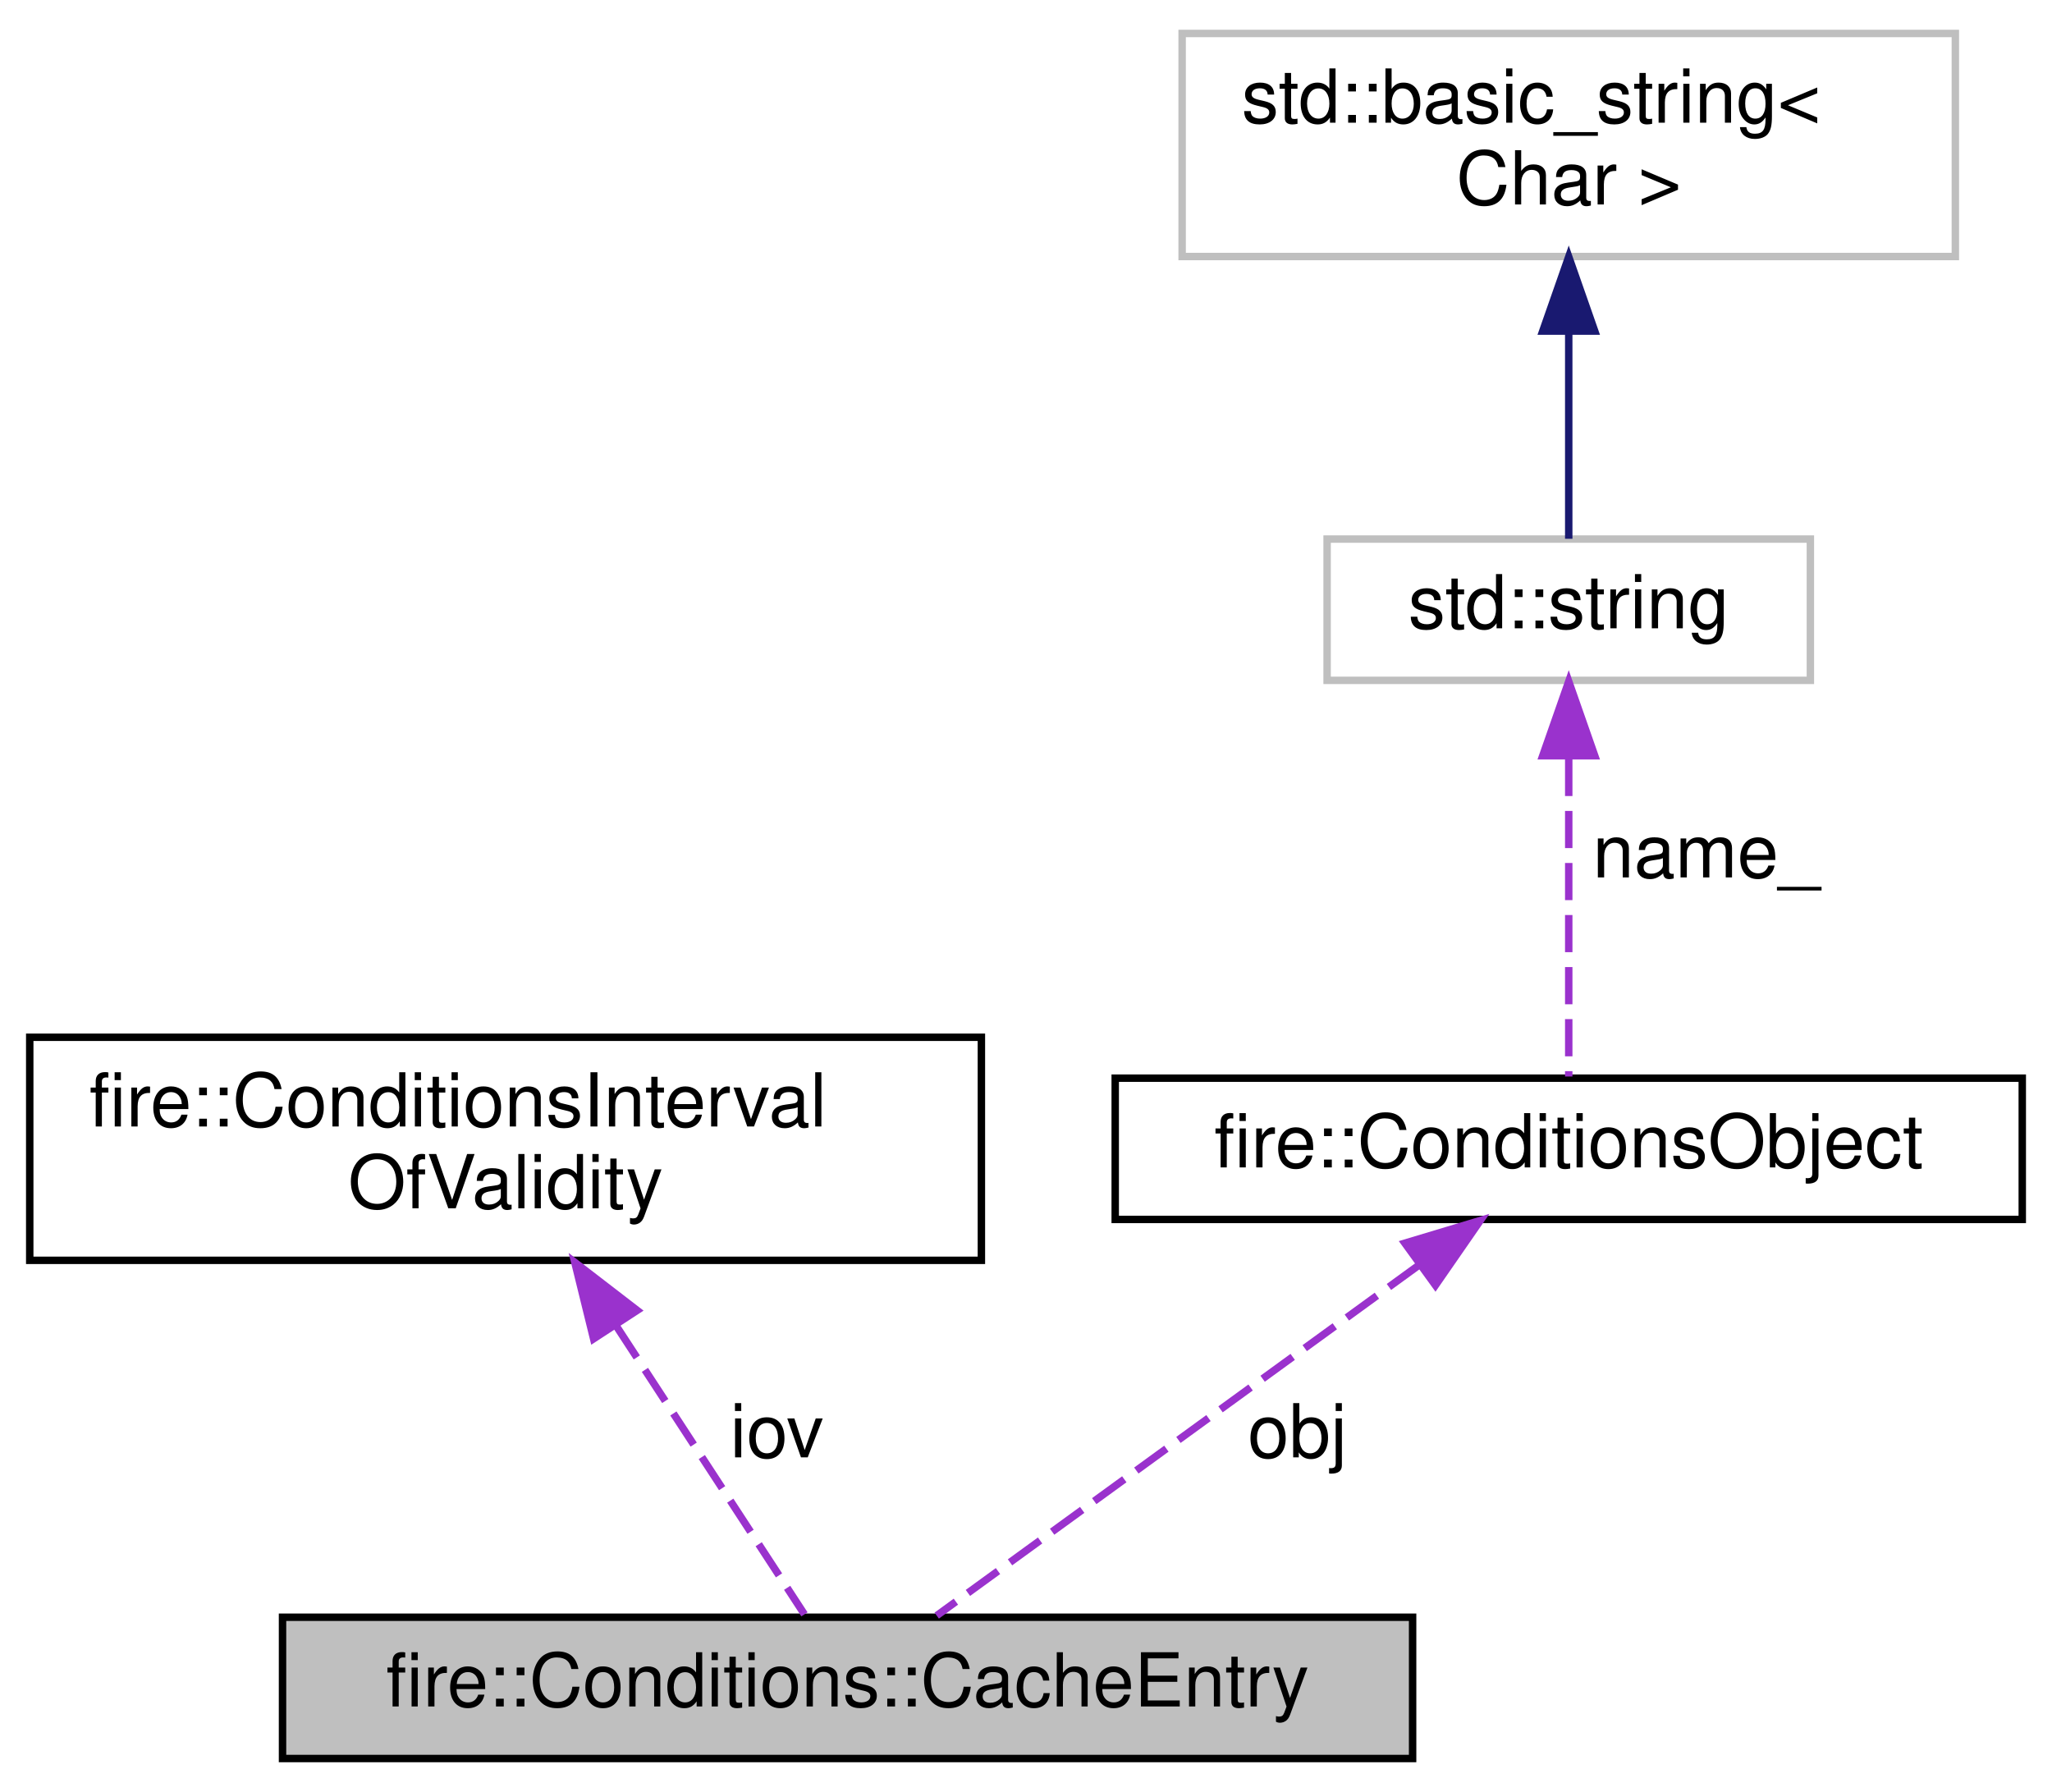
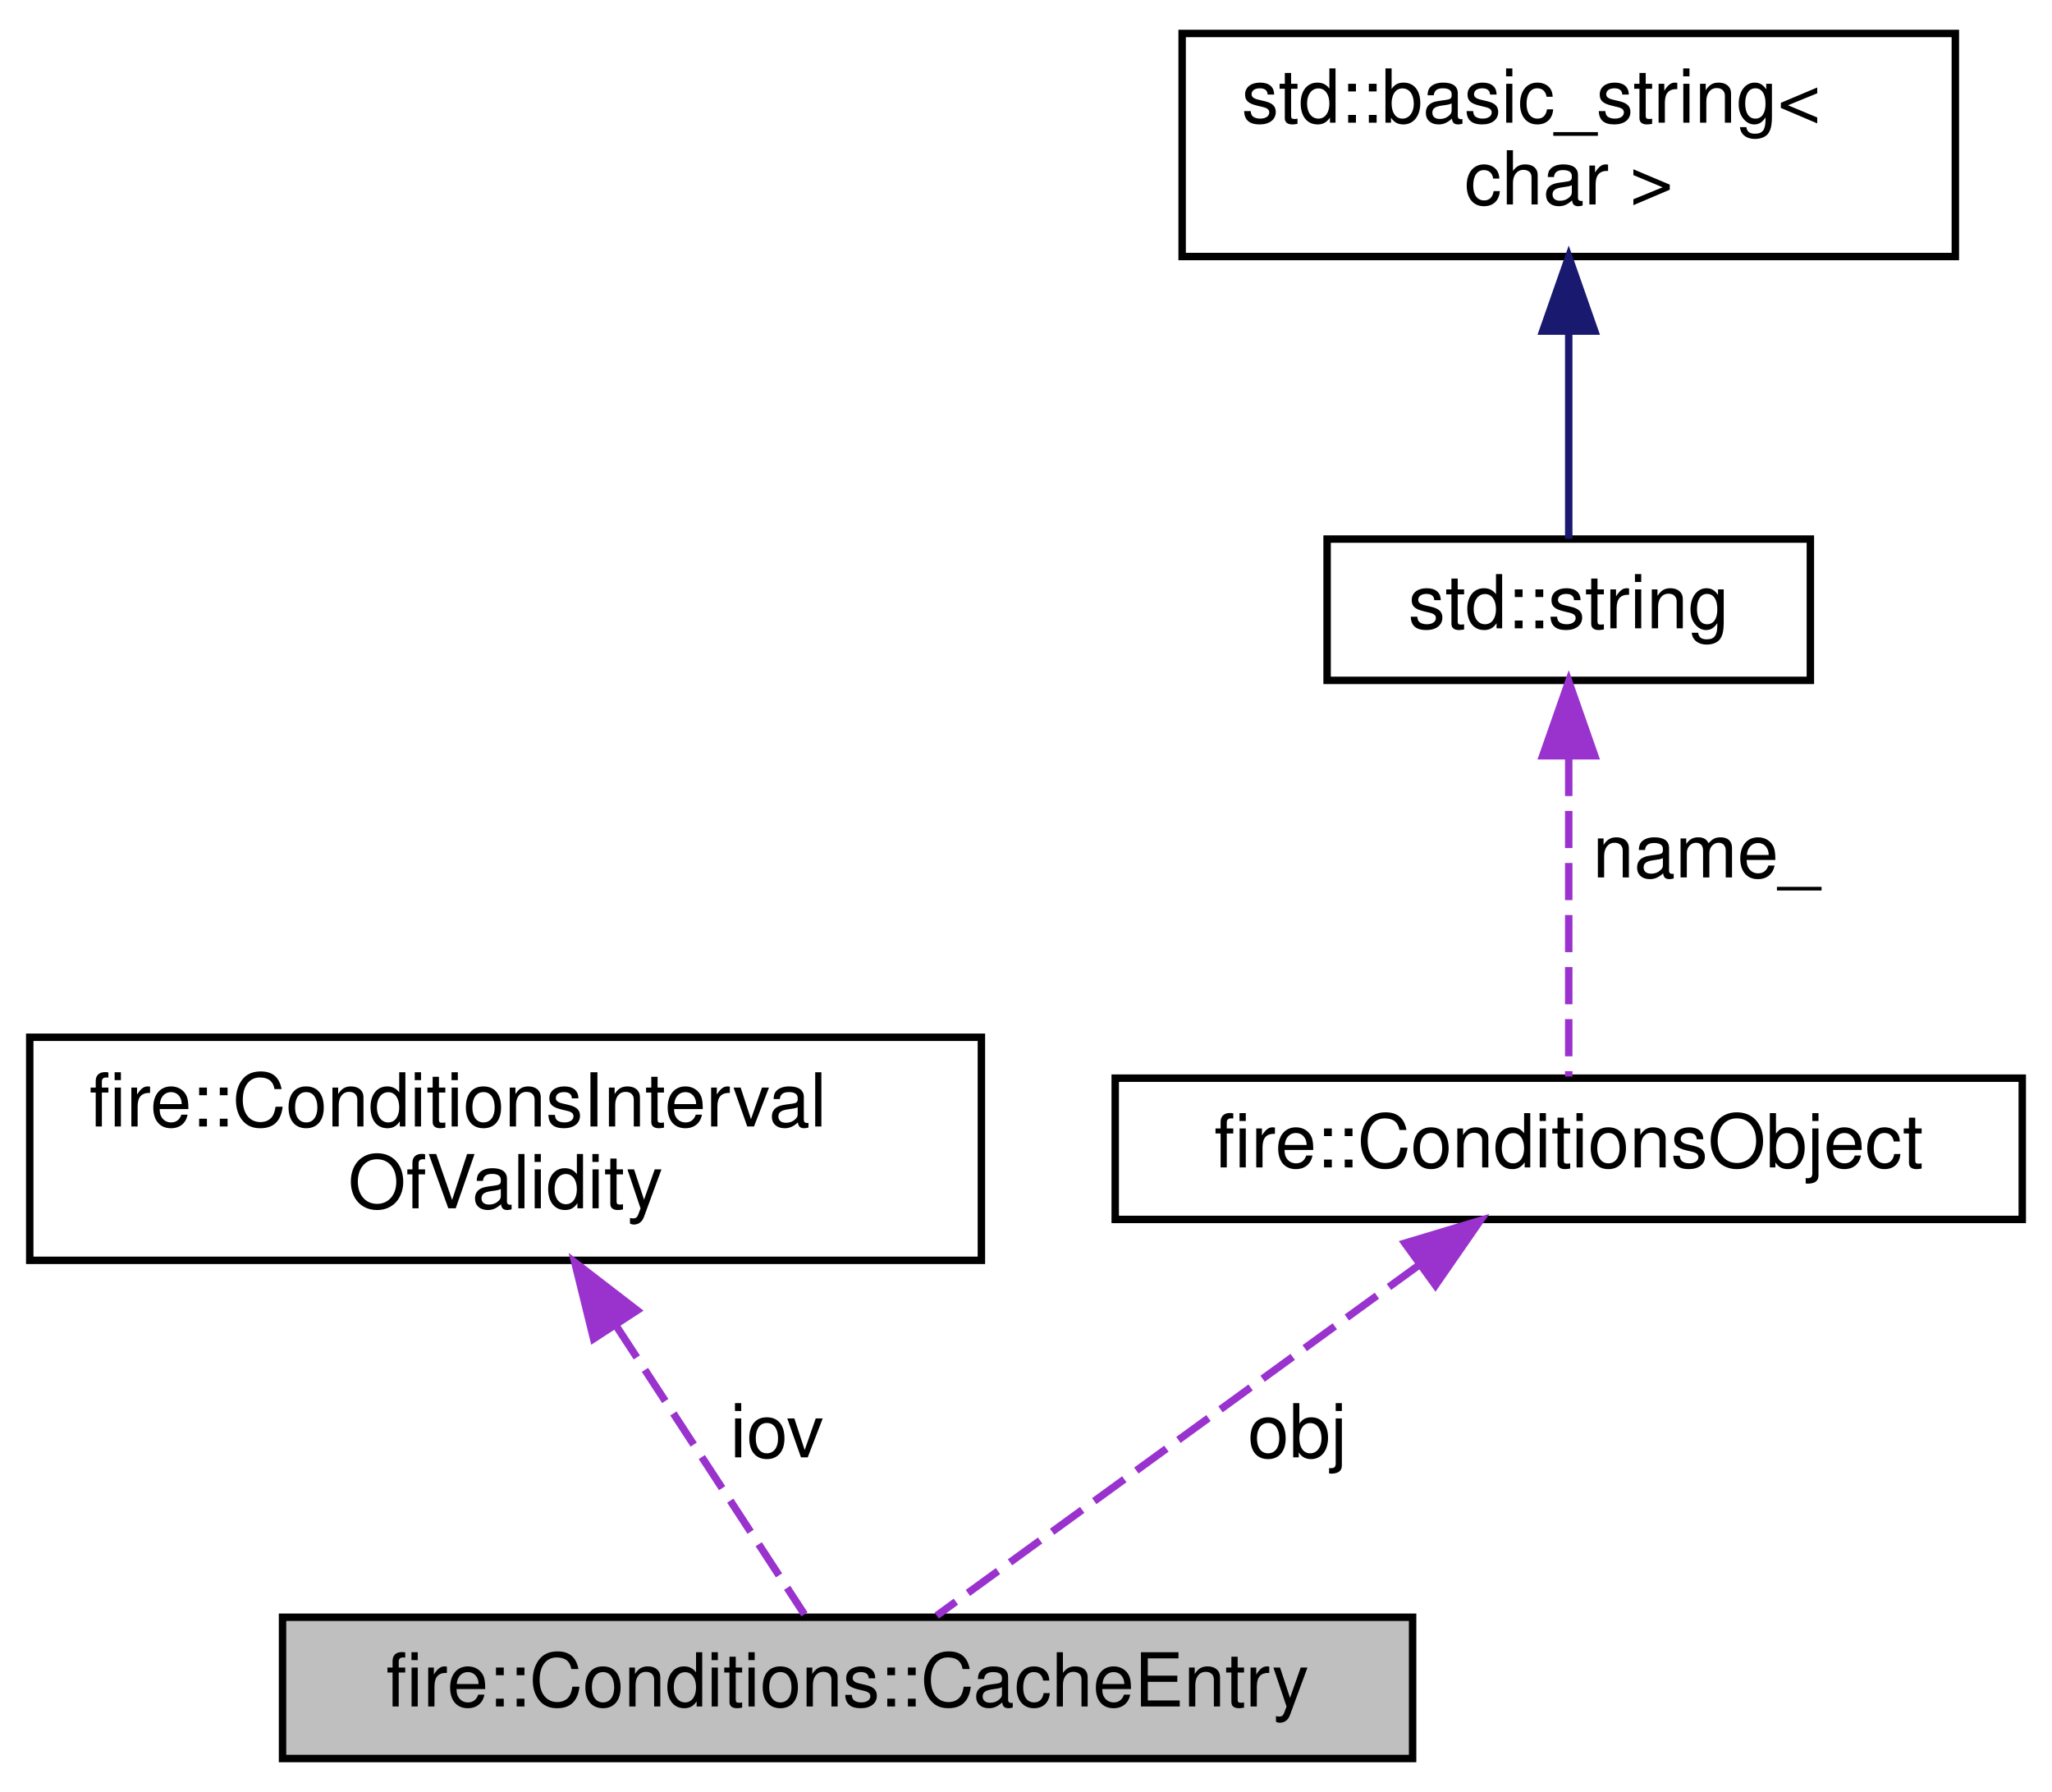
<svg xmlns="http://www.w3.org/2000/svg" xmlns:xlink="http://www.w3.org/1999/xlink" width="276pt" height="241pt" viewBox="0.00 0.00 276.00 241.00">
  <g id="graph0" class="graph" transform="scale(1 1) rotate(0) translate(4 237)">
    <g id="node1" class="node">
      <g id="a_node1">
        <a xlink:title="An entry to store an already loaded conditions object.">
          <polygon fill="#bfbfbf" stroke="black" points="34,-0.5 34,-19.5 186,-19.5 186,-0.5 34,-0.5" />
          <text text-anchor="middle" x="110" y="-7.5" font-family="Helvetica,sans-Serif" font-size="10.00">fire::Conditions::CacheEntry</text>
        </a>
      </g>
    </g>
    <g id="node2" class="node">
      <g id="a_node2">
        <a xlink:href="classfire_1_1ConditionsIntervalOfValidity.html" target="_top" xlink:title="Defines the run/event/type range for which a given condition is valid, including for all time.">
          <polygon fill="none" stroke="black" points="0,-67.5 0,-97.5 128,-97.5 128,-67.5 0,-67.5" />
          <text text-anchor="start" x="8" y="-85.5" font-family="Helvetica,sans-Serif" font-size="10.00">fire::ConditionsInterval</text>
          <text text-anchor="middle" x="64" y="-74.5" font-family="Helvetica,sans-Serif" font-size="10.00">OfValidity</text>
        </a>
      </g>
    </g>
    <g id="edge1" class="edge">
      <path fill="none" stroke="#9a32cd" stroke-dasharray="5,2" d="M78.92,-58.63C87.54,-45.42 97.88,-29.57 104.2,-19.89" />
      <polygon fill="#9a32cd" stroke="#9a32cd" points="75.84,-56.95 73.31,-67.23 81.7,-60.77 75.84,-56.95" />
      <text text-anchor="middle" x="100.5" y="-41" font-family="Helvetica,sans-Serif" font-size="10.00"> iov</text>
    </g>
    <g id="node3" class="node">
      <g id="a_node3">
        <a xlink:href="classfire_1_1ConditionsObject.html" target="_top" xlink:title="Base class for all conditions objects, very simple.">
          <polygon fill="none" stroke="black" points="146,-73 146,-92 268,-92 268,-73 146,-73" />
          <text text-anchor="middle" x="207" y="-80" font-family="Helvetica,sans-Serif" font-size="10.00">fire::ConditionsObject</text>
        </a>
      </g>
    </g>
    <g id="edge2" class="edge">
      <path fill="none" stroke="#9a32cd" stroke-dasharray="5,2" d="M186.86,-66.86C167.28,-52.63 138.19,-31.49 121.99,-19.72" />
      <polygon fill="#9a32cd" stroke="#9a32cd" points="184.96,-69.81 195.11,-72.86 189.07,-64.14 184.96,-69.81" />
      <text text-anchor="middle" x="170.5" y="-41" font-family="Helvetica,sans-Serif" font-size="10.00"> obj</text>
    </g>
    <g id="node4" class="node">
      <g id="a_node4">
-         <a xlink:title=" ">
-           <polygon fill="none" stroke="#bfbfbf" points="174.5,-145.5 174.5,-164.5 239.5,-164.5 239.5,-145.5 174.5,-145.5" />
+         <a target="_parent" xlink:href="http://en.cppreference.com/w/cpp/string/basic_string.html" xlink:title=" ">
+           <polygon fill="none" stroke="black" points="174.5,-145.5 174.5,-164.5 239.5,-164.5 239.5,-145.5 174.5,-145.5" />
          <text text-anchor="middle" x="207" y="-152.5" font-family="Helvetica,sans-Serif" font-size="10.00">std::string</text>
        </a>
      </g>
    </g>
    <g id="edge3" class="edge">
      <path fill="none" stroke="#9a32cd" stroke-dasharray="5,2" d="M207,-134.94C207,-121.03 207,-102.82 207,-92.22" />
      <polygon fill="#9a32cd" stroke="#9a32cd" points="203.5,-135.36 207,-145.36 210.5,-135.36 203.5,-135.36" />
      <text text-anchor="middle" x="225.5" y="-119" font-family="Helvetica,sans-Serif" font-size="10.00"> name_</text>
    </g>
    <g id="node5" class="node">
      <g id="a_node5">
-         <a xlink:title=" ">
-           <polygon fill="none" stroke="#bfbfbf" points="155,-202.5 155,-232.5 259,-232.5 259,-202.5 155,-202.5" />
+         <a target="_parent" xlink:href="http://en.cppreference.com/w/cpp/string/basic_string.html" xlink:title=" ">
+           <polygon fill="none" stroke="black" points="155,-202.5 155,-232.5 259,-232.5 259,-202.5 155,-202.5" />
          <text text-anchor="start" x="163" y="-220.5" font-family="Helvetica,sans-Serif" font-size="10.00">std::basic_string&lt;</text>
-           <text text-anchor="middle" x="207" y="-209.5" font-family="Helvetica,sans-Serif" font-size="10.00"> Char &gt;</text>
+           <text text-anchor="middle" x="207" y="-209.5" font-family="Helvetica,sans-Serif" font-size="10.00"> char &gt;</text>
        </a>
      </g>
    </g>
    <g id="edge4" class="edge">
      <path fill="none" stroke="midnightblue" d="M207,-192.35C207,-182.51 207,-171.78 207,-164.54" />
      <polygon fill="midnightblue" stroke="midnightblue" points="203.5,-192.47 207,-202.47 210.5,-192.47 203.5,-192.47" />
    </g>
  </g>
</svg>
